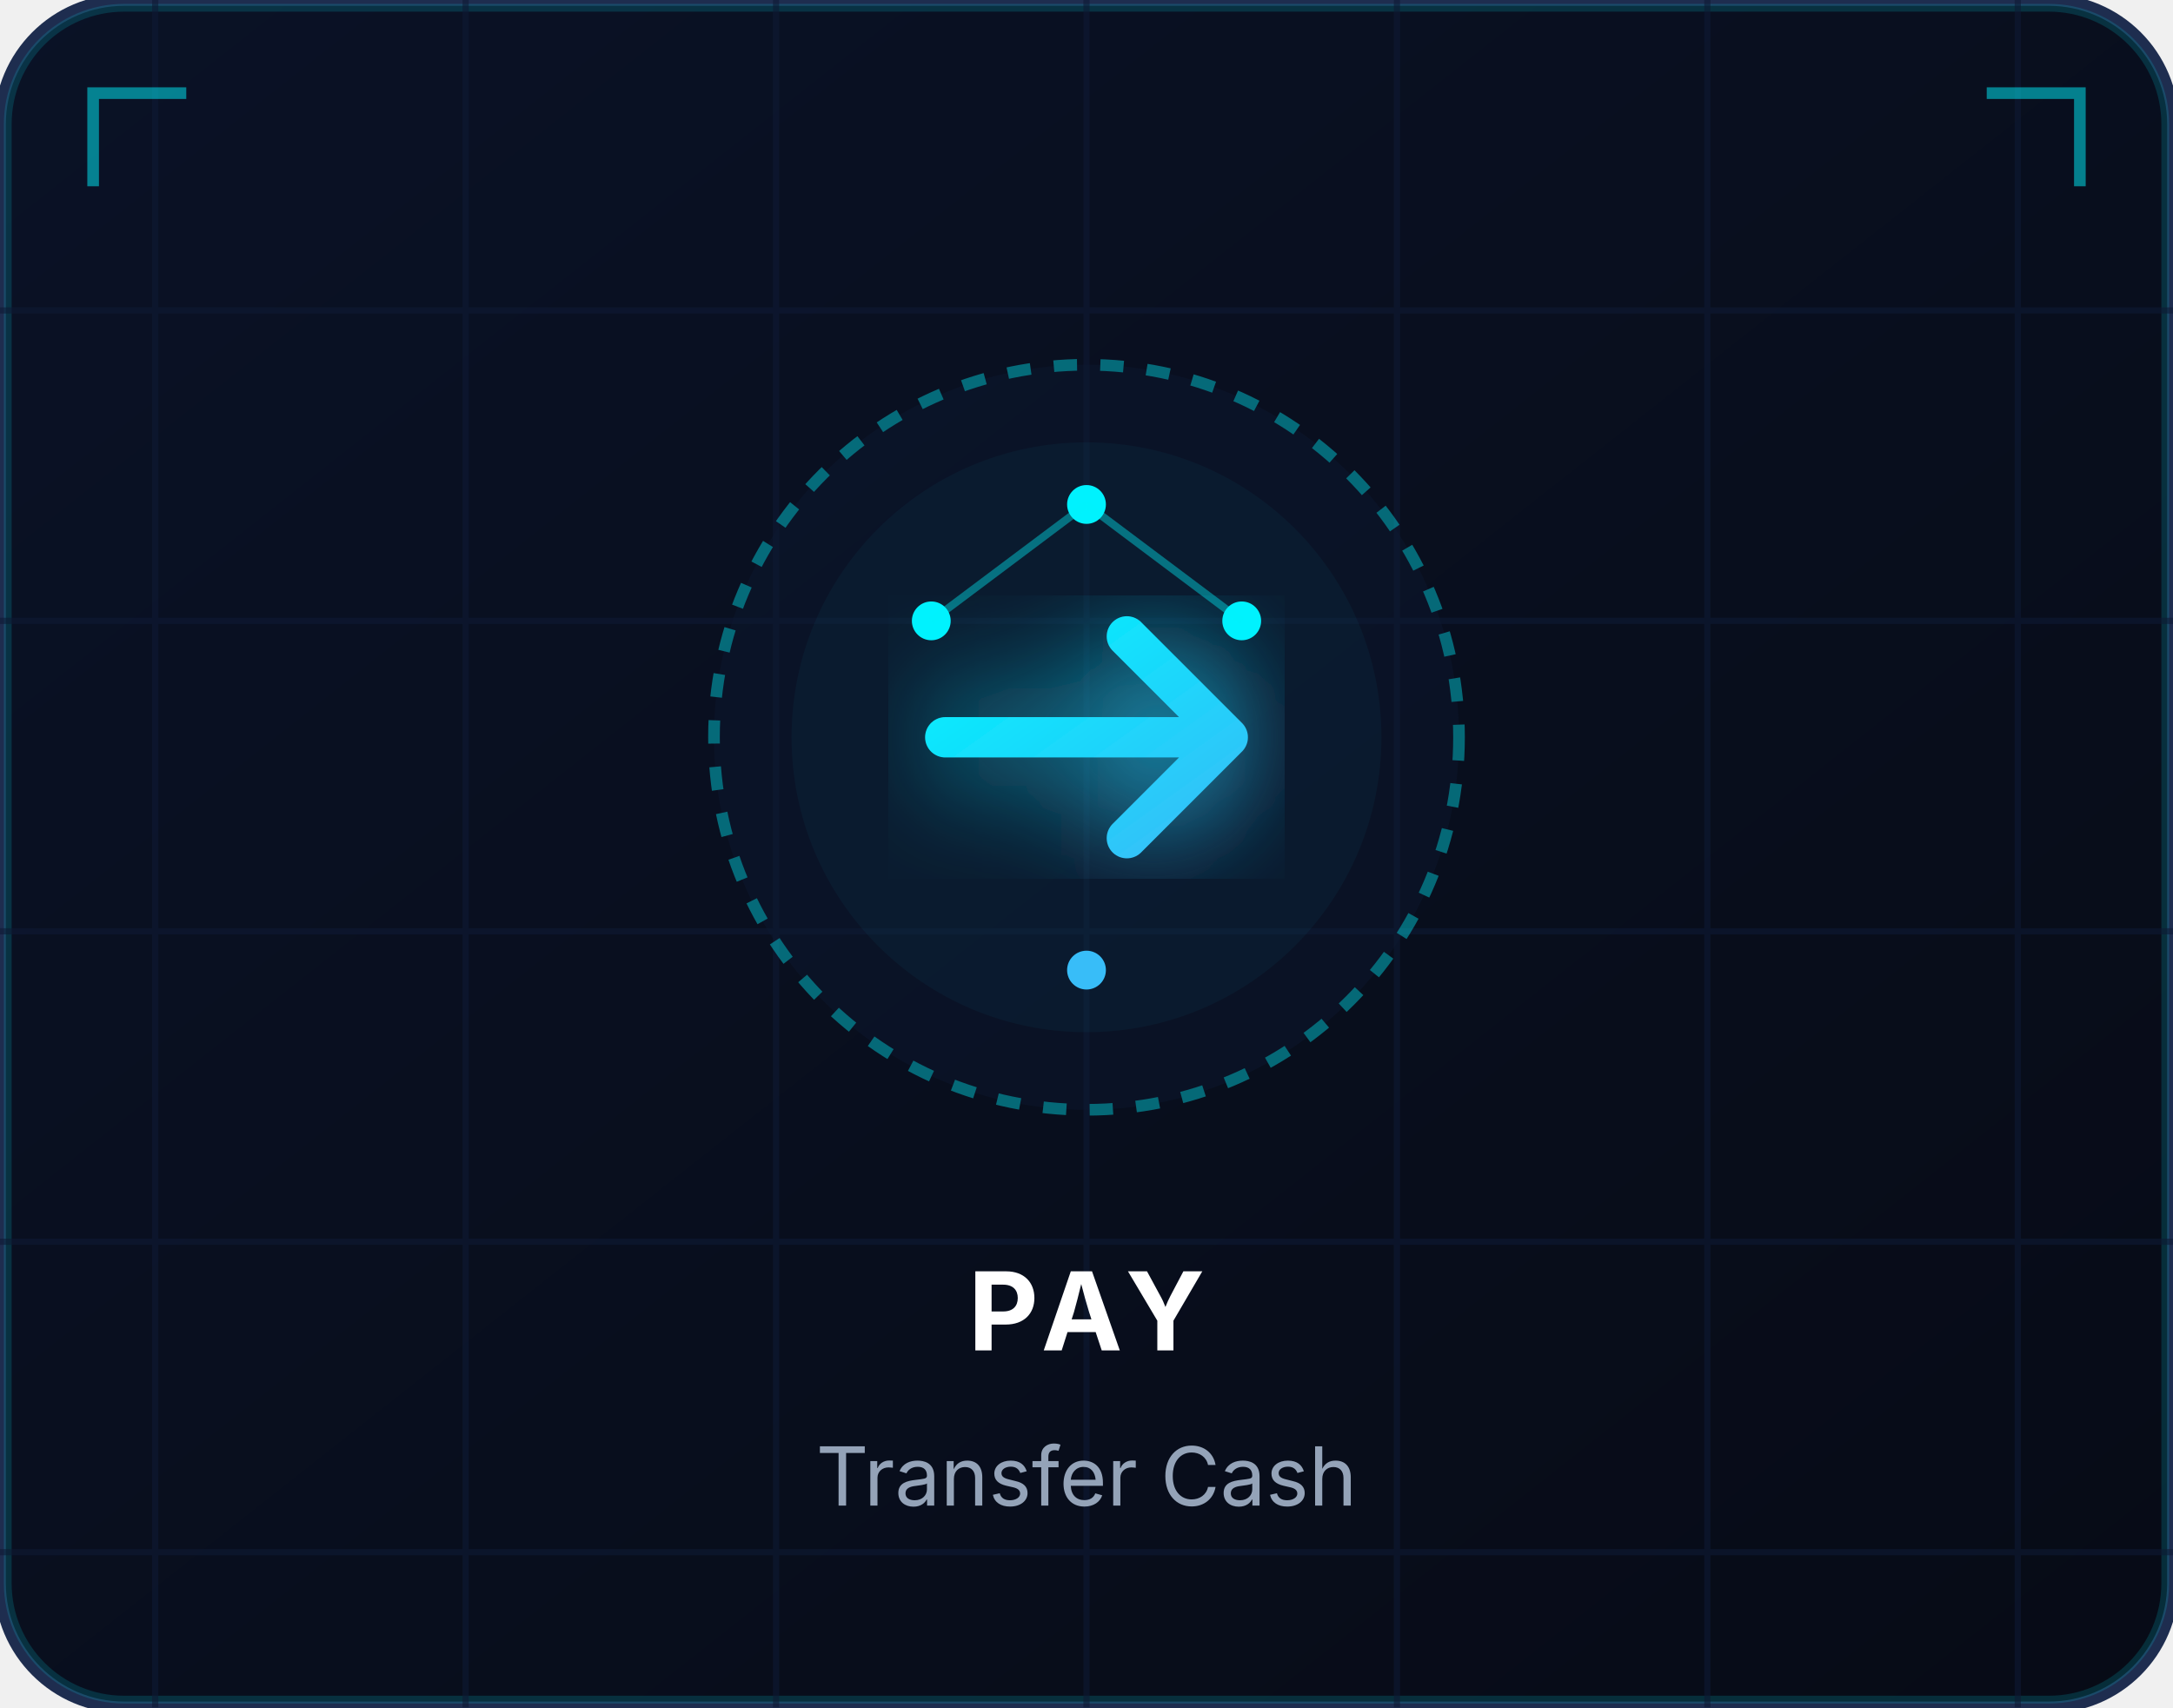
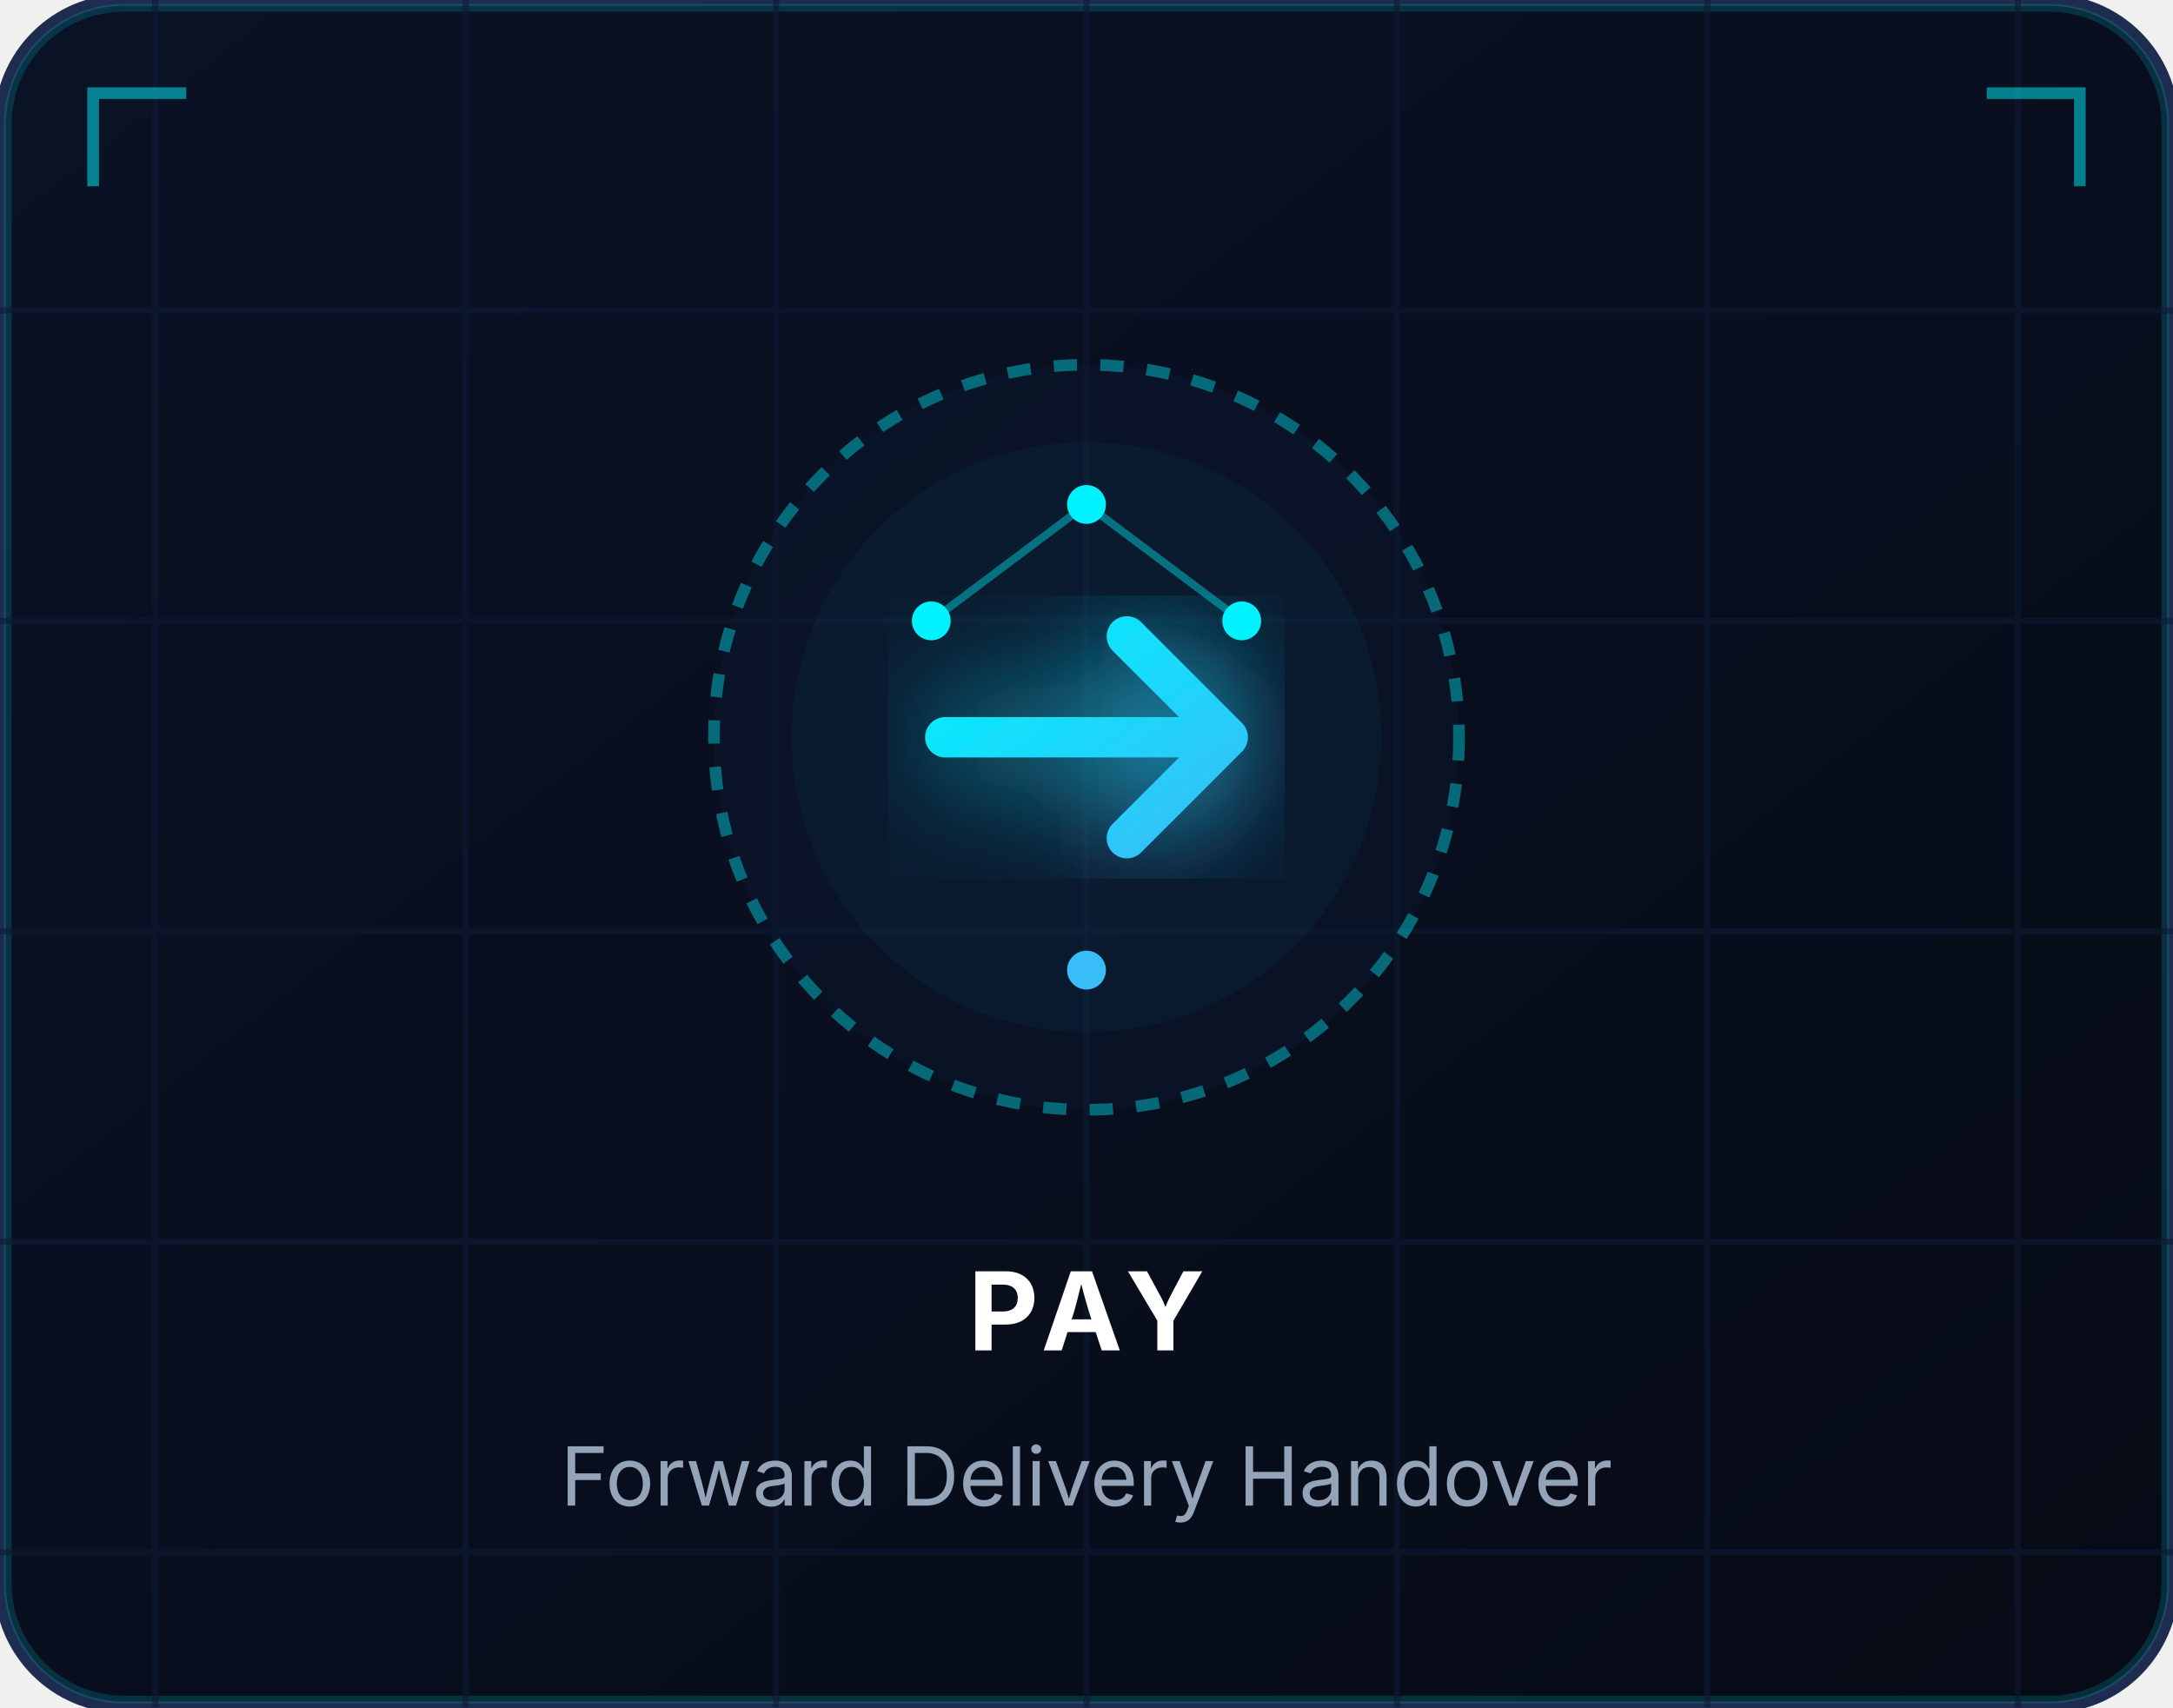
<svg xmlns="http://www.w3.org/2000/svg" viewBox="0 0 280 220" width="100%" height="100%">
  <defs>
    <linearGradient id="bg-pay" x1="0%" y1="0%" x2="100%" y2="100%">
      <stop offset="0%" stop-color="#0A1226" />
      <stop offset="100%" stop-color="#070B16" />
    </linearGradient>
    <linearGradient id="cyanGrad" x1="0%" y1="0%" x2="100%" y2="100%">
      <stop offset="0%" stop-color="#00F2FE" />
      <stop offset="100%" stop-color="#38BDF8" />
    </linearGradient>
    <filter id="glow-pay" x="-20%" y="-20%" width="140%" height="140%">
      <feGaussianBlur stdDeviation="3" result="blur" />
      <feComposite in="SourceGraphic" in2="blur" operator="over" />
    </filter>
  </defs>
  <rect width="280" height="220" rx="16" fill="url(#bg-pay)" stroke="#1E2D4F" stroke-width="1.5" />
  <rect x="1" y="1" width="278" height="218" rx="15" fill="none" stroke="rgba(0, 242, 254, 0.15)" stroke-width="1" />
  <path d="M 20 0 L 20 220 M 60 0 L 60 220 M 100 0 L 100 220 M 140 0 L 140 220 M 180 0 L 180 220 M 220 0 L 220 220 M 260 0 L 260 220 M 0 40 L 280 40 M 0 80 L 280 80 M 0 120 L 280 120 M 0 160 L 280 160 M 0 200 L 280 200" stroke="#0E1933" stroke-width="0.8" opacity="0.6" />
  <circle cx="140" cy="95" r="48" fill="#0D1933" stroke="#00F2FE" stroke-width="1.5" stroke-dasharray="3,3" opacity="0.4" />
  <circle cx="140" cy="95" r="38" fill="rgba(0, 242, 254, 0.04)" />
  <path d="M 12 24 L 12 12 L 24 12" fill="none" stroke="#00F2FE" stroke-width="1.5" opacity="0.5" />
  <path d="M 268 24 L 268 12 L 256 12" fill="none" stroke="#00F2FE" stroke-width="1.5" opacity="0.5" />
  <g transform="translate(140, 95) scale(2.6) translate(-12, -12)" filter="url(#glow-pay)">
    <path d="M5 12h14 M14 7l5 5-5 5" fill="none" stroke="url(#cyanGrad)" stroke-width="2" stroke-linecap="round" stroke-linejoin="round" />
  </g>
  <circle cx="120" cy="80" r="2.5" fill="#00F2FE" />
  <circle cx="140" cy="65" r="2.5" fill="#00F2FE" />
  <circle cx="160" cy="80" r="2.5" fill="#00F2FE" />
  <circle cx="140" cy="125" r="2.5" fill="#38BDF8" />
  <line x1="120" y1="80" x2="140" y2="65" stroke="rgba(0,242,254,0.4)" stroke-width="1" />
  <line x1="140" y1="65" x2="160" y2="80" stroke="rgba(0,242,254,0.4)" stroke-width="1" />
  <text x="140" y="174" font-family="'Inter', sans-serif" font-weight="700" font-size="14" fill="#FFFFFF" text-anchor="middle" letter-spacing="1.5">PAY</text>
-   <text x="140" y="194" font-family="'Inter', sans-serif" font-weight="400" font-size="10.5" fill="#94A3B8" text-anchor="middle">Transfer Cash</text>
+   <text x="140" y="194" font-family="'Inter', sans-serif" font-weight="400" font-size="10.5" fill="#94A3B8" text-anchor="middle">Forward Delivery Handover</text>
</svg>
